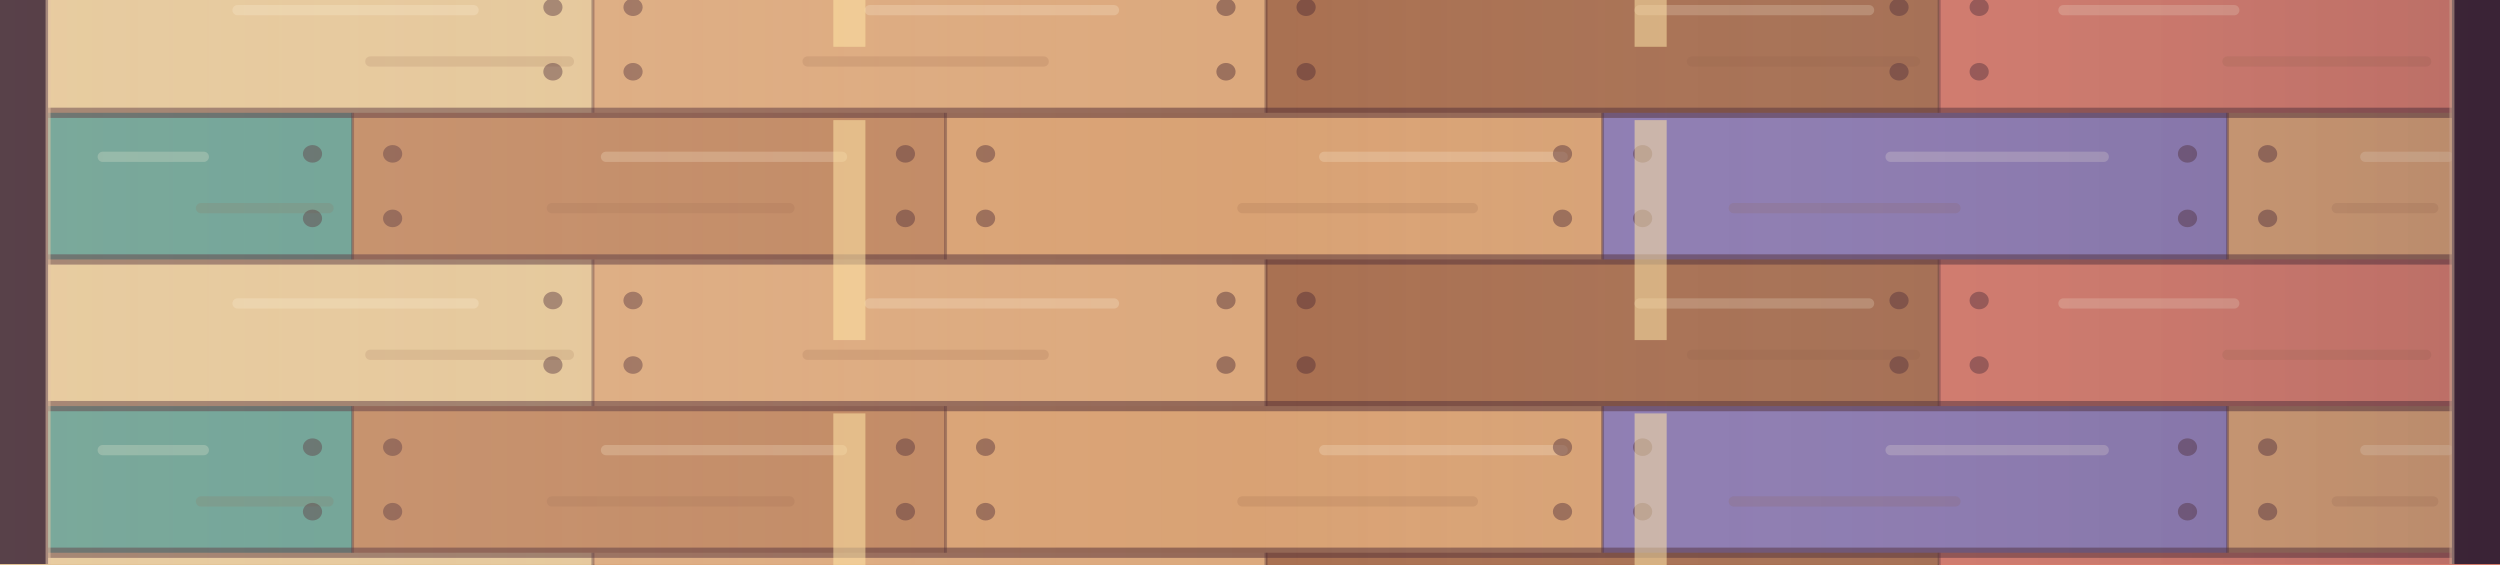
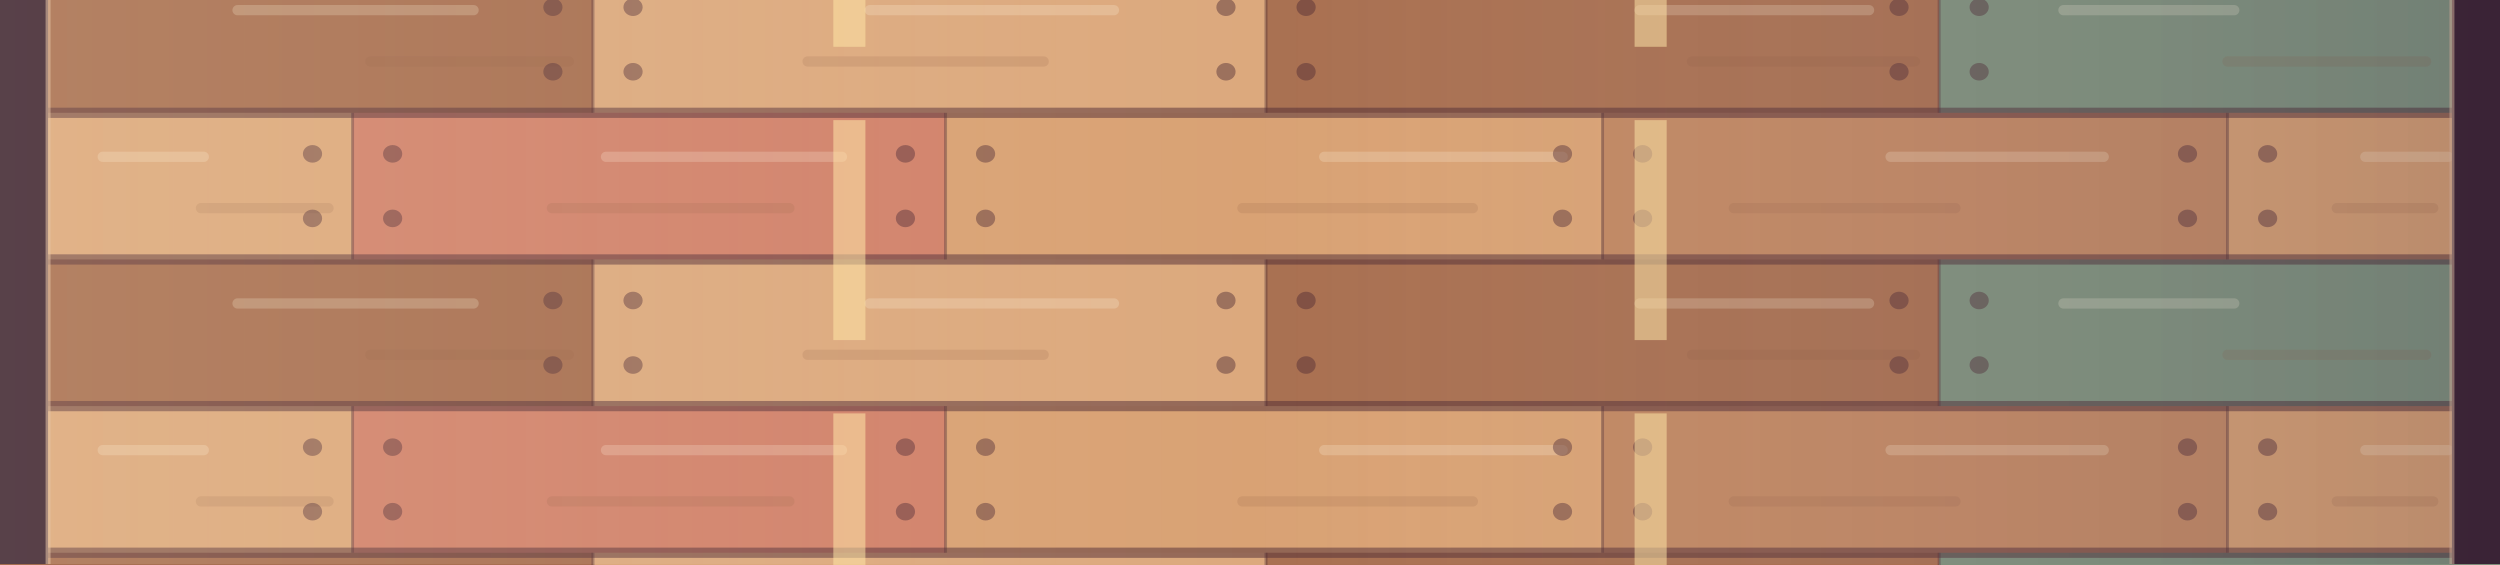
<svg xmlns="http://www.w3.org/2000/svg" width="492" height="111" viewBox="0 0 492 111">
  <rect width="492" height="111" fill="#C08660" />
-   <rect x="0" y="-35.52" width="69.38" height="29.46" fill="#669d91" />
-   <rect x="69.38" y="-35.52" width="116.7" height="29.46" fill="#c18862" />
+   <rect x="0" y="-35.52" width="69.38" height="29.46" fill="#dca87b" />
+   <rect x="69.38" y="-35.52" width="116.7" height="29.46" fill="#d1826a" />
  <rect x="186.08" y="-35.52" width="129.3" height="29.46" fill="#d9a274" />
-   <rect x="315.38" y="-35.52" width="123" height="29.46" fill="#8e7cb2" />
+   <rect x="315.38" y="-35.52" width="123" height="29.46" fill="#c18762" />
  <rect x="438.38" y="-35.52" width="53.62" height="29.46" fill="#d59e71" />
-   <rect x="0" y="-6.66" width="116.69" height="29.46" fill="#e4c597" />
+   <rect x="0" y="-6.66" width="116.69" height="29.46" fill="#a86f50" />
  <rect x="116.69" y="-6.66" width="132.46" height="29.46" fill="#dca97d" />
  <rect x="249.15" y="-6.66" width="132.47" height="29.46" fill="#a97051" />
-   <rect x="381.62" y="-6.66" width="110.38" height="29.46" fill="#d77c6b" />
-   <rect x="0" y="22.2" width="69.38" height="29.46" fill="#669d91" />
-   <rect x="69.38" y="22.2" width="116.7" height="29.46" fill="#c18862" />
+   <rect x="381.62" y="-6.66" width="110.38" height="29.46" fill="#7f907b" />
+   <rect x="0" y="22.2" width="69.38" height="29.46" fill="#dca87b" />
+   <rect x="69.38" y="22.2" width="116.7" height="29.46" fill="#d1826a" />
  <rect x="186.08" y="22.2" width="129.3" height="29.46" fill="#d9a274" />
-   <rect x="315.38" y="22.2" width="123" height="29.46" fill="#8e7cb2" />
+   <rect x="315.38" y="22.2" width="123" height="29.46" fill="#c18762" />
  <rect x="438.38" y="22.2" width="53.62" height="29.46" fill="#d59e71" />
-   <rect x="0" y="51.06" width="116.69" height="29.46" fill="#e4c597" />
+   <rect x="0" y="51.06" width="116.69" height="29.46" fill="#a86f50" />
  <rect x="116.69" y="51.06" width="132.46" height="29.46" fill="#dca97d" />
  <rect x="249.15" y="51.06" width="132.47" height="29.46" fill="#a97051" />
-   <rect x="381.62" y="51.06" width="110.38" height="29.46" fill="#d77c6b" />
-   <rect x="0" y="79.92" width="69.38" height="29.46" fill="#669d91" />
-   <rect x="69.38" y="79.92" width="116.7" height="29.46" fill="#c18862" />
+   <rect x="381.62" y="51.06" width="110.38" height="29.46" fill="#7f907b" />
+   <rect x="0" y="79.92" width="69.38" height="29.46" fill="#dca87b" />
+   <rect x="69.38" y="79.92" width="116.7" height="29.46" fill="#d1826a" />
  <rect x="186.08" y="79.92" width="129.3" height="29.46" fill="#d9a274" />
-   <rect x="315.38" y="79.92" width="123" height="29.46" fill="#8e7cb2" />
+   <rect x="315.38" y="79.92" width="123" height="29.46" fill="#c18762" />
  <rect x="438.38" y="79.92" width="53.62" height="29.46" fill="#d59e71" />
-   <rect x="0" y="108.78" width="116.69" height="29.46" fill="#e4c597" />
+   <rect x="0" y="108.78" width="116.69" height="29.46" fill="#a86f50" />
  <rect x="116.69" y="108.78" width="132.46" height="29.46" fill="#dca97d" />
  <rect x="249.15" y="108.78" width="132.47" height="29.46" fill="#a97051" />
-   <rect x="381.62" y="108.78" width="110.38" height="29.46" fill="#d77c6b" />
-   <rect x="0" y="137.64" width="69.38" height="29.46" fill="#669d91" />
-   <rect x="69.38" y="137.64" width="116.7" height="29.46" fill="#c18862" />
+   <rect x="381.62" y="108.78" width="110.38" height="29.46" fill="#7f907b" />
+   <rect x="0" y="137.64" width="69.38" height="29.46" fill="#dca87b" />
+   <rect x="69.38" y="137.64" width="116.7" height="29.46" fill="#d1826a" />
  <rect x="186.08" y="137.64" width="129.3" height="29.46" fill="#d9a274" />
-   <rect x="315.38" y="137.64" width="123" height="29.46" fill="#8e7cb2" />
+   <rect x="315.38" y="137.64" width="123" height="29.46" fill="#c18762" />
  <rect x="438.38" y="137.64" width="53.62" height="29.46" fill="#d59e71" />
-   <rect x="0" y="166.5" width="116.69" height="29.46" fill="#e4c597" />
+   <rect x="0" y="166.5" width="116.69" height="29.46" fill="#a86f50" />
  <rect x="116.69" y="166.5" width="132.46" height="29.46" fill="#dca97d" />
  <rect x="249.15" y="166.5" width="132.47" height="29.46" fill="#a97051" />
-   <rect x="381.62" y="166.5" width="110.38" height="29.46" fill="#d77c6b" />
+   <rect x="381.62" y="166.5" width="110.38" height="29.46" fill="#7f907b" />
  <path d="M20.22 -26.86H40.11" stroke="#FFF6DE" stroke-opacity="0.22" stroke-width="2.02" stroke-linecap="round" />
  <path d="M39.55 -16.76H64.65" stroke="#8C5A40" stroke-opacity="0.16" stroke-width="2.02" stroke-linecap="round" />
  <path d="M119.26 -26.86H165.7" stroke="#FFF6DE" stroke-opacity="0.22" stroke-width="2.02" stroke-linecap="round" />
  <path d="M108.62 -16.76H155.36" stroke="#8C5A40" stroke-opacity="0.16" stroke-width="2.02" stroke-linecap="round" />
  <path d="M260.61 -26.86H307.54" stroke="#FFF6DE" stroke-opacity="0.22" stroke-width="2.02" stroke-linecap="round" />
  <path d="M244.51 -16.76H289.86" stroke="#8C5A40" stroke-opacity="0.16" stroke-width="2.02" stroke-linecap="round" />
  <path d="M372.07 -26.86H414.01" stroke="#FFF6DE" stroke-opacity="0.22" stroke-width="2.02" stroke-linecap="round" />
  <path d="M341.21 -16.76H384.83" stroke="#8C5A40" stroke-opacity="0.16" stroke-width="2.02" stroke-linecap="round" />
  <path d="M465.49 -26.86H481.82" stroke="#FFF6DE" stroke-opacity="0.22" stroke-width="2.02" stroke-linecap="round" />
  <path d="M459.87 -16.76H478.87" stroke="#8C5A40" stroke-opacity="0.16" stroke-width="2.02" stroke-linecap="round" />
  <path d="M46.75 2H93.2" stroke="#FFF6DE" stroke-opacity="0.22" stroke-width="2.02" stroke-linecap="round" />
  <path d="M72.88 12.1H111.96" stroke="#8C5A40" stroke-opacity="0.16" stroke-width="2.02" stroke-linecap="round" />
  <path d="M171.16 2H219.23" stroke="#FFF6DE" stroke-opacity="0.22" stroke-width="2.02" stroke-linecap="round" />
  <path d="M158.93 12.1H205.4" stroke="#8C5A40" stroke-opacity="0.16" stroke-width="2.02" stroke-linecap="round" />
  <path d="M322.67 2H367.83" stroke="#FFF6DE" stroke-opacity="0.22" stroke-width="2.02" stroke-linecap="round" />
  <path d="M332.97 12.1H376.88" stroke="#8C5A40" stroke-opacity="0.16" stroke-width="2.02" stroke-linecap="round" />
  <path d="M406.09 2H439.7" stroke="#FFF6DE" stroke-opacity="0.22" stroke-width="2.02" stroke-linecap="round" />
  <path d="M438.36 12.1H477.47" stroke="#8C5A40" stroke-opacity="0.16" stroke-width="2.02" stroke-linecap="round" />
  <path d="M20.22 30.86H40.11" stroke="#FFF6DE" stroke-opacity="0.22" stroke-width="2.02" stroke-linecap="round" />
  <path d="M39.55 40.96H64.65" stroke="#8C5A40" stroke-opacity="0.16" stroke-width="2.02" stroke-linecap="round" />
  <path d="M119.26 30.86H165.7" stroke="#FFF6DE" stroke-opacity="0.22" stroke-width="2.02" stroke-linecap="round" />
  <path d="M108.62 40.96H155.36" stroke="#8C5A40" stroke-opacity="0.16" stroke-width="2.02" stroke-linecap="round" />
  <path d="M260.61 30.86H307.54" stroke="#FFF6DE" stroke-opacity="0.22" stroke-width="2.02" stroke-linecap="round" />
  <path d="M244.51 40.96H289.86" stroke="#8C5A40" stroke-opacity="0.16" stroke-width="2.02" stroke-linecap="round" />
  <path d="M372.07 30.86H414.01" stroke="#FFF6DE" stroke-opacity="0.22" stroke-width="2.02" stroke-linecap="round" />
  <path d="M341.21 40.96H384.83" stroke="#8C5A40" stroke-opacity="0.16" stroke-width="2.02" stroke-linecap="round" />
  <path d="M465.49 30.86H481.82" stroke="#FFF6DE" stroke-opacity="0.22" stroke-width="2.02" stroke-linecap="round" />
  <path d="M459.87 40.96H478.87" stroke="#8C5A40" stroke-opacity="0.16" stroke-width="2.02" stroke-linecap="round" />
  <path d="M46.75 59.72H93.2" stroke="#FFF6DE" stroke-opacity="0.22" stroke-width="2.02" stroke-linecap="round" />
  <path d="M72.88 69.82H111.96" stroke="#8C5A40" stroke-opacity="0.16" stroke-width="2.02" stroke-linecap="round" />
  <path d="M171.16 59.72H219.23" stroke="#FFF6DE" stroke-opacity="0.22" stroke-width="2.02" stroke-linecap="round" />
  <path d="M158.93 69.82H205.4" stroke="#8C5A40" stroke-opacity="0.16" stroke-width="2.02" stroke-linecap="round" />
  <path d="M322.67 59.72H367.83" stroke="#FFF6DE" stroke-opacity="0.22" stroke-width="2.02" stroke-linecap="round" />
  <path d="M332.97 69.82H376.88" stroke="#8C5A40" stroke-opacity="0.16" stroke-width="2.02" stroke-linecap="round" />
  <path d="M406.09 59.72H439.7" stroke="#FFF6DE" stroke-opacity="0.22" stroke-width="2.02" stroke-linecap="round" />
  <path d="M438.36 69.82H477.47" stroke="#8C5A40" stroke-opacity="0.16" stroke-width="2.02" stroke-linecap="round" />
  <path d="M20.22 88.58H40.11" stroke="#FFF6DE" stroke-opacity="0.22" stroke-width="2.02" stroke-linecap="round" />
  <path d="M39.55 98.68H64.65" stroke="#8C5A40" stroke-opacity="0.16" stroke-width="2.02" stroke-linecap="round" />
  <path d="M119.26 88.58H165.7" stroke="#FFF6DE" stroke-opacity="0.22" stroke-width="2.02" stroke-linecap="round" />
  <path d="M108.62 98.68H155.36" stroke="#8C5A40" stroke-opacity="0.16" stroke-width="2.02" stroke-linecap="round" />
  <path d="M260.61 88.58H307.54" stroke="#FFF6DE" stroke-opacity="0.22" stroke-width="2.02" stroke-linecap="round" />
  <path d="M244.51 98.68H289.86" stroke="#8C5A40" stroke-opacity="0.16" stroke-width="2.02" stroke-linecap="round" />
  <path d="M372.07 88.58H414.01" stroke="#FFF6DE" stroke-opacity="0.22" stroke-width="2.02" stroke-linecap="round" />
  <path d="M341.21 98.68H384.83" stroke="#8C5A40" stroke-opacity="0.16" stroke-width="2.02" stroke-linecap="round" />
  <path d="M465.49 88.58H481.82" stroke="#FFF6DE" stroke-opacity="0.22" stroke-width="2.02" stroke-linecap="round" />
  <path d="M459.87 98.68H478.87" stroke="#8C5A40" stroke-opacity="0.16" stroke-width="2.02" stroke-linecap="round" />
  <path d="M46.75 117.44H93.2" stroke="#FFF6DE" stroke-opacity="0.22" stroke-width="2.02" stroke-linecap="round" />
  <path d="M72.88 127.54H111.96" stroke="#8C5A40" stroke-opacity="0.16" stroke-width="2.02" stroke-linecap="round" />
  <path d="M171.16 117.44H219.23" stroke="#FFF6DE" stroke-opacity="0.22" stroke-width="2.02" stroke-linecap="round" />
  <path d="M158.93 127.54H205.4" stroke="#8C5A40" stroke-opacity="0.16" stroke-width="2.02" stroke-linecap="round" />
  <path d="M322.67 117.44H367.83" stroke="#FFF6DE" stroke-opacity="0.22" stroke-width="2.02" stroke-linecap="round" />
  <path d="M332.97 127.54H376.88" stroke="#8C5A40" stroke-opacity="0.16" stroke-width="2.02" stroke-linecap="round" />
  <path d="M406.09 117.44H439.7" stroke="#FFF6DE" stroke-opacity="0.22" stroke-width="2.02" stroke-linecap="round" />
  <path d="M438.36 127.54H477.47" stroke="#8C5A40" stroke-opacity="0.16" stroke-width="2.02" stroke-linecap="round" />
  <path d="M20.22 146.3H40.11" stroke="#FFF6DE" stroke-opacity="0.22" stroke-width="2.02" stroke-linecap="round" />
  <path d="M39.55 156.4H64.65" stroke="#8C5A40" stroke-opacity="0.16" stroke-width="2.02" stroke-linecap="round" />
  <path d="M119.26 146.3H165.7" stroke="#FFF6DE" stroke-opacity="0.22" stroke-width="2.02" stroke-linecap="round" />
  <path d="M108.62 156.4H155.36" stroke="#8C5A40" stroke-opacity="0.16" stroke-width="2.02" stroke-linecap="round" />
  <path d="M260.61 146.3H307.54" stroke="#FFF6DE" stroke-opacity="0.22" stroke-width="2.02" stroke-linecap="round" />
  <path d="M244.51 156.4H289.86" stroke="#8C5A40" stroke-opacity="0.16" stroke-width="2.02" stroke-linecap="round" />
  <path d="M372.07 146.3H414.01" stroke="#FFF6DE" stroke-opacity="0.22" stroke-width="2.02" stroke-linecap="round" />
  <path d="M341.21 156.4H384.83" stroke="#8C5A40" stroke-opacity="0.16" stroke-width="2.02" stroke-linecap="round" />
  <path d="M465.49 146.3H481.82" stroke="#FFF6DE" stroke-opacity="0.22" stroke-width="2.02" stroke-linecap="round" />
  <path d="M459.87 156.4H478.87" stroke="#8C5A40" stroke-opacity="0.16" stroke-width="2.02" stroke-linecap="round" />
  <path d="M46.75 175.16H93.2" stroke="#FFF6DE" stroke-opacity="0.22" stroke-width="2.02" stroke-linecap="round" />
  <path d="M72.88 185.26H111.96" stroke="#8C5A40" stroke-opacity="0.16" stroke-width="2.02" stroke-linecap="round" />
  <path d="M171.16 175.16H219.23" stroke="#FFF6DE" stroke-opacity="0.22" stroke-width="2.02" stroke-linecap="round" />
  <path d="M158.93 185.26H205.4" stroke="#8C5A40" stroke-opacity="0.16" stroke-width="2.02" stroke-linecap="round" />
  <path d="M322.67 175.16H367.83" stroke="#FFF6DE" stroke-opacity="0.22" stroke-width="2.02" stroke-linecap="round" />
  <path d="M332.97 185.26H376.88" stroke="#8C5A40" stroke-opacity="0.16" stroke-width="2.02" stroke-linecap="round" />
  <path d="M406.09 175.16H439.7" stroke="#FFF6DE" stroke-opacity="0.22" stroke-width="2.02" stroke-linecap="round" />
  <path d="M438.36 185.26H477.47" stroke="#8C5A40" stroke-opacity="0.16" stroke-width="2.02" stroke-linecap="round" />
  <path d="M69.38 -35.52V-6.66" stroke="#4E2B34" stroke-opacity=".38" stroke-width="0.6" />
  <path d="M186.08 -35.52V-6.66" stroke="#4E2B34" stroke-opacity=".38" stroke-width="0.6" />
  <path d="M315.38 -35.52V-6.66" stroke="#4E2B34" stroke-opacity=".38" stroke-width="0.6" />
  <path d="M438.38 -35.52V-6.66" stroke="#4E2B34" stroke-opacity=".38" stroke-width="0.6" />
  <path d="M0 -35.52H492" stroke="#4E2B34" stroke-opacity=".5" stroke-width="2.02" />
  <path d="M116.69 -6.66V22.2" stroke="#4E2B34" stroke-opacity=".38" stroke-width="0.6" />
  <path d="M249.15 -6.66V22.2" stroke="#4E2B34" stroke-opacity=".38" stroke-width="0.6" />
  <path d="M381.62 -6.66V22.2" stroke="#4E2B34" stroke-opacity=".38" stroke-width="0.6" />
  <path d="M0 -6.66H492" stroke="#4E2B34" stroke-opacity=".5" stroke-width="2.02" />
  <path d="M69.38 22.2V51.06" stroke="#4E2B34" stroke-opacity=".38" stroke-width="0.6" />
  <path d="M186.08 22.2V51.06" stroke="#4E2B34" stroke-opacity=".38" stroke-width="0.6" />
  <path d="M315.38 22.2V51.06" stroke="#4E2B34" stroke-opacity=".38" stroke-width="0.6" />
  <path d="M438.38 22.2V51.06" stroke="#4E2B34" stroke-opacity=".38" stroke-width="0.6" />
  <path d="M0 22.2H492" stroke="#4E2B34" stroke-opacity=".5" stroke-width="2.02" />
  <path d="M116.69 51.06V79.92" stroke="#4E2B34" stroke-opacity=".38" stroke-width="0.6" />
  <path d="M249.15 51.06V79.92" stroke="#4E2B34" stroke-opacity=".38" stroke-width="0.6" />
  <path d="M381.62 51.06V79.92" stroke="#4E2B34" stroke-opacity=".38" stroke-width="0.6" />
  <path d="M0 51.06H492" stroke="#4E2B34" stroke-opacity=".5" stroke-width="2.02" />
  <path d="M69.38 79.92V108.78" stroke="#4E2B34" stroke-opacity=".38" stroke-width="0.6" />
  <path d="M186.08 79.92V108.78" stroke="#4E2B34" stroke-opacity=".38" stroke-width="0.6" />
  <path d="M315.38 79.92V108.78" stroke="#4E2B34" stroke-opacity=".38" stroke-width="0.6" />
  <path d="M438.38 79.92V108.78" stroke="#4E2B34" stroke-opacity=".38" stroke-width="0.6" />
  <path d="M0 79.92H492" stroke="#4E2B34" stroke-opacity=".5" stroke-width="2.02" />
  <path d="M116.69 108.78V137.64" stroke="#4E2B34" stroke-opacity=".38" stroke-width="0.6" />
  <path d="M249.15 108.78V137.64" stroke="#4E2B34" stroke-opacity=".38" stroke-width="0.6" />
  <path d="M381.62 108.78V137.64" stroke="#4E2B34" stroke-opacity=".38" stroke-width="0.6" />
  <path d="M0 108.78H492" stroke="#4E2B34" stroke-opacity=".5" stroke-width="2.02" />
  <path d="M69.38 137.64V166.5" stroke="#4E2B34" stroke-opacity=".38" stroke-width="0.6" />
  <path d="M186.08 137.64V166.5" stroke="#4E2B34" stroke-opacity=".38" stroke-width="0.6" />
  <path d="M315.38 137.64V166.5" stroke="#4E2B34" stroke-opacity=".38" stroke-width="0.6" />
  <path d="M438.38 137.64V166.5" stroke="#4E2B34" stroke-opacity=".38" stroke-width="0.6" />
  <path d="M0 137.64H492" stroke="#4E2B34" stroke-opacity=".5" stroke-width="2.02" />
  <path d="M116.69 166.5V195.36" stroke="#4E2B34" stroke-opacity=".38" stroke-width="0.6" />
  <path d="M249.15 166.5V195.36" stroke="#4E2B34" stroke-opacity=".38" stroke-width="0.6" />
  <path d="M381.62 166.5V195.36" stroke="#4E2B34" stroke-opacity=".38" stroke-width="0.6" />
  <path d="M0 166.5H492" stroke="#4E2B34" stroke-opacity=".5" stroke-width="2.02" />
  <ellipse cx="61.5" cy="-27.44" rx="1.89" ry="1.73" fill="#4E2B34" fill-opacity=".45" />
  <ellipse cx="61.5" cy="-14.74" rx="1.89" ry="1.73" fill="#4E2B34" fill-opacity=".45" />
  <ellipse cx="77.27" cy="-27.44" rx="1.89" ry="1.73" fill="#4E2B34" fill-opacity=".45" />
  <ellipse cx="77.27" cy="-14.74" rx="1.89" ry="1.73" fill="#4E2B34" fill-opacity=".45" />
  <ellipse cx="178.19" cy="-27.44" rx="1.89" ry="1.73" fill="#4E2B34" fill-opacity=".45" />
  <ellipse cx="178.19" cy="-14.74" rx="1.89" ry="1.73" fill="#4E2B34" fill-opacity=".45" />
  <ellipse cx="193.96" cy="-27.44" rx="1.89" ry="1.73" fill="#4E2B34" fill-opacity=".45" />
  <ellipse cx="193.96" cy="-14.74" rx="1.89" ry="1.73" fill="#4E2B34" fill-opacity=".45" />
  <ellipse cx="307.5" cy="-27.44" rx="1.89" ry="1.73" fill="#4E2B34" fill-opacity=".45" />
  <ellipse cx="307.5" cy="-14.74" rx="1.89" ry="1.73" fill="#4E2B34" fill-opacity=".45" />
  <ellipse cx="323.27" cy="-27.44" rx="1.89" ry="1.73" fill="#4E2B34" fill-opacity=".45" />
  <ellipse cx="323.27" cy="-14.74" rx="1.89" ry="1.73" fill="#4E2B34" fill-opacity=".45" />
  <ellipse cx="430.5" cy="-27.44" rx="1.89" ry="1.73" fill="#4E2B34" fill-opacity=".45" />
  <ellipse cx="430.5" cy="-14.74" rx="1.89" ry="1.73" fill="#4E2B34" fill-opacity=".45" />
  <ellipse cx="446.27" cy="-27.44" rx="1.89" ry="1.73" fill="#4E2B34" fill-opacity=".45" />
  <ellipse cx="446.27" cy="-14.74" rx="1.89" ry="1.73" fill="#4E2B34" fill-opacity=".45" />
  <ellipse cx="108.81" cy="1.42" rx="1.89" ry="1.73" fill="#4E2B34" fill-opacity=".45" />
  <ellipse cx="108.81" cy="14.12" rx="1.89" ry="1.73" fill="#4E2B34" fill-opacity=".45" />
  <ellipse cx="124.58" cy="1.42" rx="1.89" ry="1.73" fill="#4E2B34" fill-opacity=".45" />
  <ellipse cx="124.58" cy="14.12" rx="1.89" ry="1.73" fill="#4E2B34" fill-opacity=".45" />
  <ellipse cx="241.27" cy="1.42" rx="1.89" ry="1.73" fill="#4E2B34" fill-opacity=".45" />
  <ellipse cx="241.27" cy="14.12" rx="1.89" ry="1.73" fill="#4E2B34" fill-opacity=".45" />
  <ellipse cx="257.04" cy="1.42" rx="1.89" ry="1.73" fill="#4E2B34" fill-opacity=".45" />
  <ellipse cx="257.04" cy="14.12" rx="1.89" ry="1.73" fill="#4E2B34" fill-opacity=".45" />
  <ellipse cx="373.73" cy="1.42" rx="1.89" ry="1.73" fill="#4E2B34" fill-opacity=".45" />
  <ellipse cx="373.73" cy="14.12" rx="1.89" ry="1.73" fill="#4E2B34" fill-opacity=".45" />
  <ellipse cx="389.5" cy="1.42" rx="1.89" ry="1.73" fill="#4E2B34" fill-opacity=".45" />
  <ellipse cx="389.5" cy="14.12" rx="1.89" ry="1.73" fill="#4E2B34" fill-opacity=".45" />
  <ellipse cx="61.5" cy="30.28" rx="1.89" ry="1.73" fill="#4E2B34" fill-opacity=".45" />
  <ellipse cx="61.5" cy="42.98" rx="1.89" ry="1.73" fill="#4E2B34" fill-opacity=".45" />
  <ellipse cx="77.27" cy="30.28" rx="1.89" ry="1.73" fill="#4E2B34" fill-opacity=".45" />
  <ellipse cx="77.27" cy="42.98" rx="1.89" ry="1.73" fill="#4E2B34" fill-opacity=".45" />
  <ellipse cx="178.19" cy="30.28" rx="1.89" ry="1.73" fill="#4E2B34" fill-opacity=".45" />
  <ellipse cx="178.19" cy="42.98" rx="1.89" ry="1.73" fill="#4E2B34" fill-opacity=".45" />
  <ellipse cx="193.96" cy="30.28" rx="1.89" ry="1.73" fill="#4E2B34" fill-opacity=".45" />
  <ellipse cx="193.96" cy="42.98" rx="1.89" ry="1.73" fill="#4E2B34" fill-opacity=".45" />
  <ellipse cx="307.5" cy="30.28" rx="1.89" ry="1.73" fill="#4E2B34" fill-opacity=".45" />
  <ellipse cx="307.5" cy="42.98" rx="1.89" ry="1.73" fill="#4E2B34" fill-opacity=".45" />
  <ellipse cx="323.27" cy="30.28" rx="1.89" ry="1.73" fill="#4E2B34" fill-opacity=".45" />
  <ellipse cx="323.27" cy="42.98" rx="1.89" ry="1.73" fill="#4E2B34" fill-opacity=".45" />
  <ellipse cx="430.5" cy="30.28" rx="1.89" ry="1.73" fill="#4E2B34" fill-opacity=".45" />
  <ellipse cx="430.5" cy="42.98" rx="1.89" ry="1.73" fill="#4E2B34" fill-opacity=".45" />
  <ellipse cx="446.27" cy="30.28" rx="1.89" ry="1.73" fill="#4E2B34" fill-opacity=".45" />
  <ellipse cx="446.27" cy="42.98" rx="1.89" ry="1.73" fill="#4E2B34" fill-opacity=".45" />
  <ellipse cx="108.81" cy="59.14" rx="1.89" ry="1.73" fill="#4E2B34" fill-opacity=".45" />
  <ellipse cx="108.81" cy="71.84" rx="1.89" ry="1.73" fill="#4E2B34" fill-opacity=".45" />
  <ellipse cx="124.58" cy="59.14" rx="1.89" ry="1.73" fill="#4E2B34" fill-opacity=".45" />
  <ellipse cx="124.58" cy="71.84" rx="1.89" ry="1.73" fill="#4E2B34" fill-opacity=".45" />
  <ellipse cx="241.27" cy="59.14" rx="1.89" ry="1.73" fill="#4E2B34" fill-opacity=".45" />
  <ellipse cx="241.27" cy="71.84" rx="1.89" ry="1.73" fill="#4E2B34" fill-opacity=".45" />
  <ellipse cx="257.04" cy="59.14" rx="1.89" ry="1.73" fill="#4E2B34" fill-opacity=".45" />
  <ellipse cx="257.04" cy="71.84" rx="1.89" ry="1.73" fill="#4E2B34" fill-opacity=".45" />
  <ellipse cx="373.73" cy="59.14" rx="1.89" ry="1.73" fill="#4E2B34" fill-opacity=".45" />
  <ellipse cx="373.73" cy="71.84" rx="1.89" ry="1.73" fill="#4E2B34" fill-opacity=".45" />
  <ellipse cx="389.5" cy="59.14" rx="1.89" ry="1.73" fill="#4E2B34" fill-opacity=".45" />
  <ellipse cx="389.5" cy="71.84" rx="1.89" ry="1.73" fill="#4E2B34" fill-opacity=".45" />
  <ellipse cx="61.5" cy="88" rx="1.89" ry="1.73" fill="#4E2B34" fill-opacity=".45" />
  <ellipse cx="61.5" cy="100.7" rx="1.89" ry="1.73" fill="#4E2B34" fill-opacity=".45" />
  <ellipse cx="77.27" cy="88" rx="1.89" ry="1.73" fill="#4E2B34" fill-opacity=".45" />
  <ellipse cx="77.27" cy="100.7" rx="1.89" ry="1.73" fill="#4E2B34" fill-opacity=".45" />
  <ellipse cx="178.19" cy="88" rx="1.89" ry="1.73" fill="#4E2B34" fill-opacity=".45" />
  <ellipse cx="178.19" cy="100.7" rx="1.89" ry="1.73" fill="#4E2B34" fill-opacity=".45" />
  <ellipse cx="193.96" cy="88" rx="1.89" ry="1.73" fill="#4E2B34" fill-opacity=".45" />
  <ellipse cx="193.96" cy="100.7" rx="1.89" ry="1.73" fill="#4E2B34" fill-opacity=".45" />
  <ellipse cx="307.5" cy="88" rx="1.89" ry="1.73" fill="#4E2B34" fill-opacity=".45" />
  <ellipse cx="307.5" cy="100.7" rx="1.89" ry="1.73" fill="#4E2B34" fill-opacity=".45" />
  <ellipse cx="323.27" cy="88" rx="1.89" ry="1.73" fill="#4E2B34" fill-opacity=".45" />
  <ellipse cx="323.27" cy="100.7" rx="1.89" ry="1.73" fill="#4E2B34" fill-opacity=".45" />
  <ellipse cx="430.5" cy="88" rx="1.89" ry="1.73" fill="#4E2B34" fill-opacity=".45" />
  <ellipse cx="430.5" cy="100.7" rx="1.89" ry="1.73" fill="#4E2B34" fill-opacity=".45" />
  <ellipse cx="446.27" cy="88" rx="1.89" ry="1.73" fill="#4E2B34" fill-opacity=".45" />
  <ellipse cx="446.27" cy="100.7" rx="1.89" ry="1.73" fill="#4E2B34" fill-opacity=".45" />
  <ellipse cx="108.81" cy="116.86" rx="1.89" ry="1.73" fill="#4E2B34" fill-opacity=".45" />
  <ellipse cx="108.81" cy="129.56" rx="1.89" ry="1.73" fill="#4E2B34" fill-opacity=".45" />
  <ellipse cx="124.58" cy="116.86" rx="1.89" ry="1.73" fill="#4E2B34" fill-opacity=".45" />
  <ellipse cx="124.58" cy="129.56" rx="1.89" ry="1.73" fill="#4E2B34" fill-opacity=".45" />
  <ellipse cx="241.27" cy="116.86" rx="1.89" ry="1.73" fill="#4E2B34" fill-opacity=".45" />
  <ellipse cx="241.27" cy="129.56" rx="1.89" ry="1.73" fill="#4E2B34" fill-opacity=".45" />
  <ellipse cx="257.04" cy="116.86" rx="1.89" ry="1.73" fill="#4E2B34" fill-opacity=".45" />
  <ellipse cx="257.04" cy="129.56" rx="1.89" ry="1.73" fill="#4E2B34" fill-opacity=".45" />
  <ellipse cx="373.73" cy="116.86" rx="1.89" ry="1.73" fill="#4E2B34" fill-opacity=".45" />
  <ellipse cx="373.73" cy="129.56" rx="1.89" ry="1.73" fill="#4E2B34" fill-opacity=".45" />
  <ellipse cx="389.5" cy="116.86" rx="1.89" ry="1.73" fill="#4E2B34" fill-opacity=".45" />
  <ellipse cx="389.5" cy="129.56" rx="1.89" ry="1.73" fill="#4E2B34" fill-opacity=".45" />
  <ellipse cx="61.5" cy="145.72" rx="1.89" ry="1.73" fill="#4E2B34" fill-opacity=".45" />
  <ellipse cx="61.5" cy="158.42" rx="1.89" ry="1.73" fill="#4E2B34" fill-opacity=".45" />
  <ellipse cx="77.27" cy="145.72" rx="1.89" ry="1.73" fill="#4E2B34" fill-opacity=".45" />
  <ellipse cx="77.27" cy="158.42" rx="1.89" ry="1.73" fill="#4E2B34" fill-opacity=".45" />
  <ellipse cx="178.19" cy="145.72" rx="1.89" ry="1.73" fill="#4E2B34" fill-opacity=".45" />
  <ellipse cx="178.19" cy="158.42" rx="1.89" ry="1.73" fill="#4E2B34" fill-opacity=".45" />
  <ellipse cx="193.96" cy="145.72" rx="1.89" ry="1.73" fill="#4E2B34" fill-opacity=".45" />
  <ellipse cx="193.96" cy="158.42" rx="1.89" ry="1.73" fill="#4E2B34" fill-opacity=".45" />
  <ellipse cx="307.5" cy="145.72" rx="1.89" ry="1.73" fill="#4E2B34" fill-opacity=".45" />
  <ellipse cx="307.5" cy="158.42" rx="1.89" ry="1.73" fill="#4E2B34" fill-opacity=".45" />
  <ellipse cx="323.27" cy="145.72" rx="1.89" ry="1.73" fill="#4E2B34" fill-opacity=".45" />
  <ellipse cx="323.27" cy="158.42" rx="1.89" ry="1.73" fill="#4E2B34" fill-opacity=".45" />
  <ellipse cx="430.5" cy="145.72" rx="1.89" ry="1.73" fill="#4E2B34" fill-opacity=".45" />
  <ellipse cx="430.5" cy="158.42" rx="1.89" ry="1.73" fill="#4E2B34" fill-opacity=".45" />
  <ellipse cx="446.27" cy="145.72" rx="1.89" ry="1.73" fill="#4E2B34" fill-opacity=".45" />
  <ellipse cx="446.27" cy="158.42" rx="1.89" ry="1.73" fill="#4E2B34" fill-opacity=".45" />
  <ellipse cx="108.81" cy="174.58" rx="1.89" ry="1.73" fill="#4E2B34" fill-opacity=".45" />
  <ellipse cx="108.81" cy="187.28" rx="1.89" ry="1.73" fill="#4E2B34" fill-opacity=".45" />
  <ellipse cx="124.58" cy="174.58" rx="1.89" ry="1.73" fill="#4E2B34" fill-opacity=".45" />
  <ellipse cx="124.58" cy="187.28" rx="1.89" ry="1.73" fill="#4E2B34" fill-opacity=".45" />
  <ellipse cx="241.27" cy="174.58" rx="1.89" ry="1.73" fill="#4E2B34" fill-opacity=".45" />
  <ellipse cx="241.27" cy="187.28" rx="1.89" ry="1.73" fill="#4E2B34" fill-opacity=".45" />
  <ellipse cx="257.04" cy="174.58" rx="1.89" ry="1.73" fill="#4E2B34" fill-opacity=".45" />
  <ellipse cx="257.04" cy="187.28" rx="1.89" ry="1.73" fill="#4E2B34" fill-opacity=".45" />
  <ellipse cx="373.73" cy="174.58" rx="1.89" ry="1.73" fill="#4E2B34" fill-opacity=".45" />
  <ellipse cx="373.73" cy="187.28" rx="1.89" ry="1.73" fill="#4E2B34" fill-opacity=".45" />
  <ellipse cx="389.5" cy="174.58" rx="1.89" ry="1.73" fill="#4E2B34" fill-opacity=".45" />
  <ellipse cx="389.5" cy="187.28" rx="1.89" ry="1.73" fill="#4E2B34" fill-opacity=".45" />
  <rect x="164" y="-34.08" width="6.31" height="43.29" fill="#FFE3A2" fill-opacity=".55" />
  <rect x="321.69" y="-34.08" width="6.31" height="43.29" fill="#FFE3A2" fill-opacity=".55" />
  <rect x="164" y="23.64" width="6.31" height="43.29" fill="#FFE3A2" fill-opacity=".55" />
  <rect x="321.69" y="23.64" width="6.31" height="43.29" fill="#FFE3A2" fill-opacity=".55" />
  <rect x="164" y="81.36" width="6.31" height="43.29" fill="#FFE3A2" fill-opacity=".55" />
  <rect x="321.69" y="81.36" width="6.31" height="43.29" fill="#FFE3A2" fill-opacity=".55" />
  <rect x="164" y="139.08" width="6.31" height="43.29" fill="#FFE3A2" fill-opacity=".55" />
  <rect x="321.69" y="139.08" width="6.31" height="43.29" fill="#FFE3A2" fill-opacity=".55" />
  <rect x="0" y="0" width="9.46" height="111" fill="#3E2432" />
  <rect x="482.54" y="0" width="9.46" height="111" fill="#3E2432" />
  <path d="M9.46 0V111M482.54 0V111" stroke="#e4be9e" stroke-opacity=".55" stroke-width="0.98" />
  <defs>
    <linearGradient id="l" x1="0" x2="1" y1="0" y2="0">
      <stop offset="0" stop-color="#FFF4D8" stop-opacity="0.14" />
      <stop offset=".5" stop-color="#FFFFFF" stop-opacity="0" />
      <stop offset="1" stop-color="#211C47" stop-opacity="0.16" />
    </linearGradient>
  </defs>
  <rect width="492" height="111" fill="url(#l)" />
</svg>
